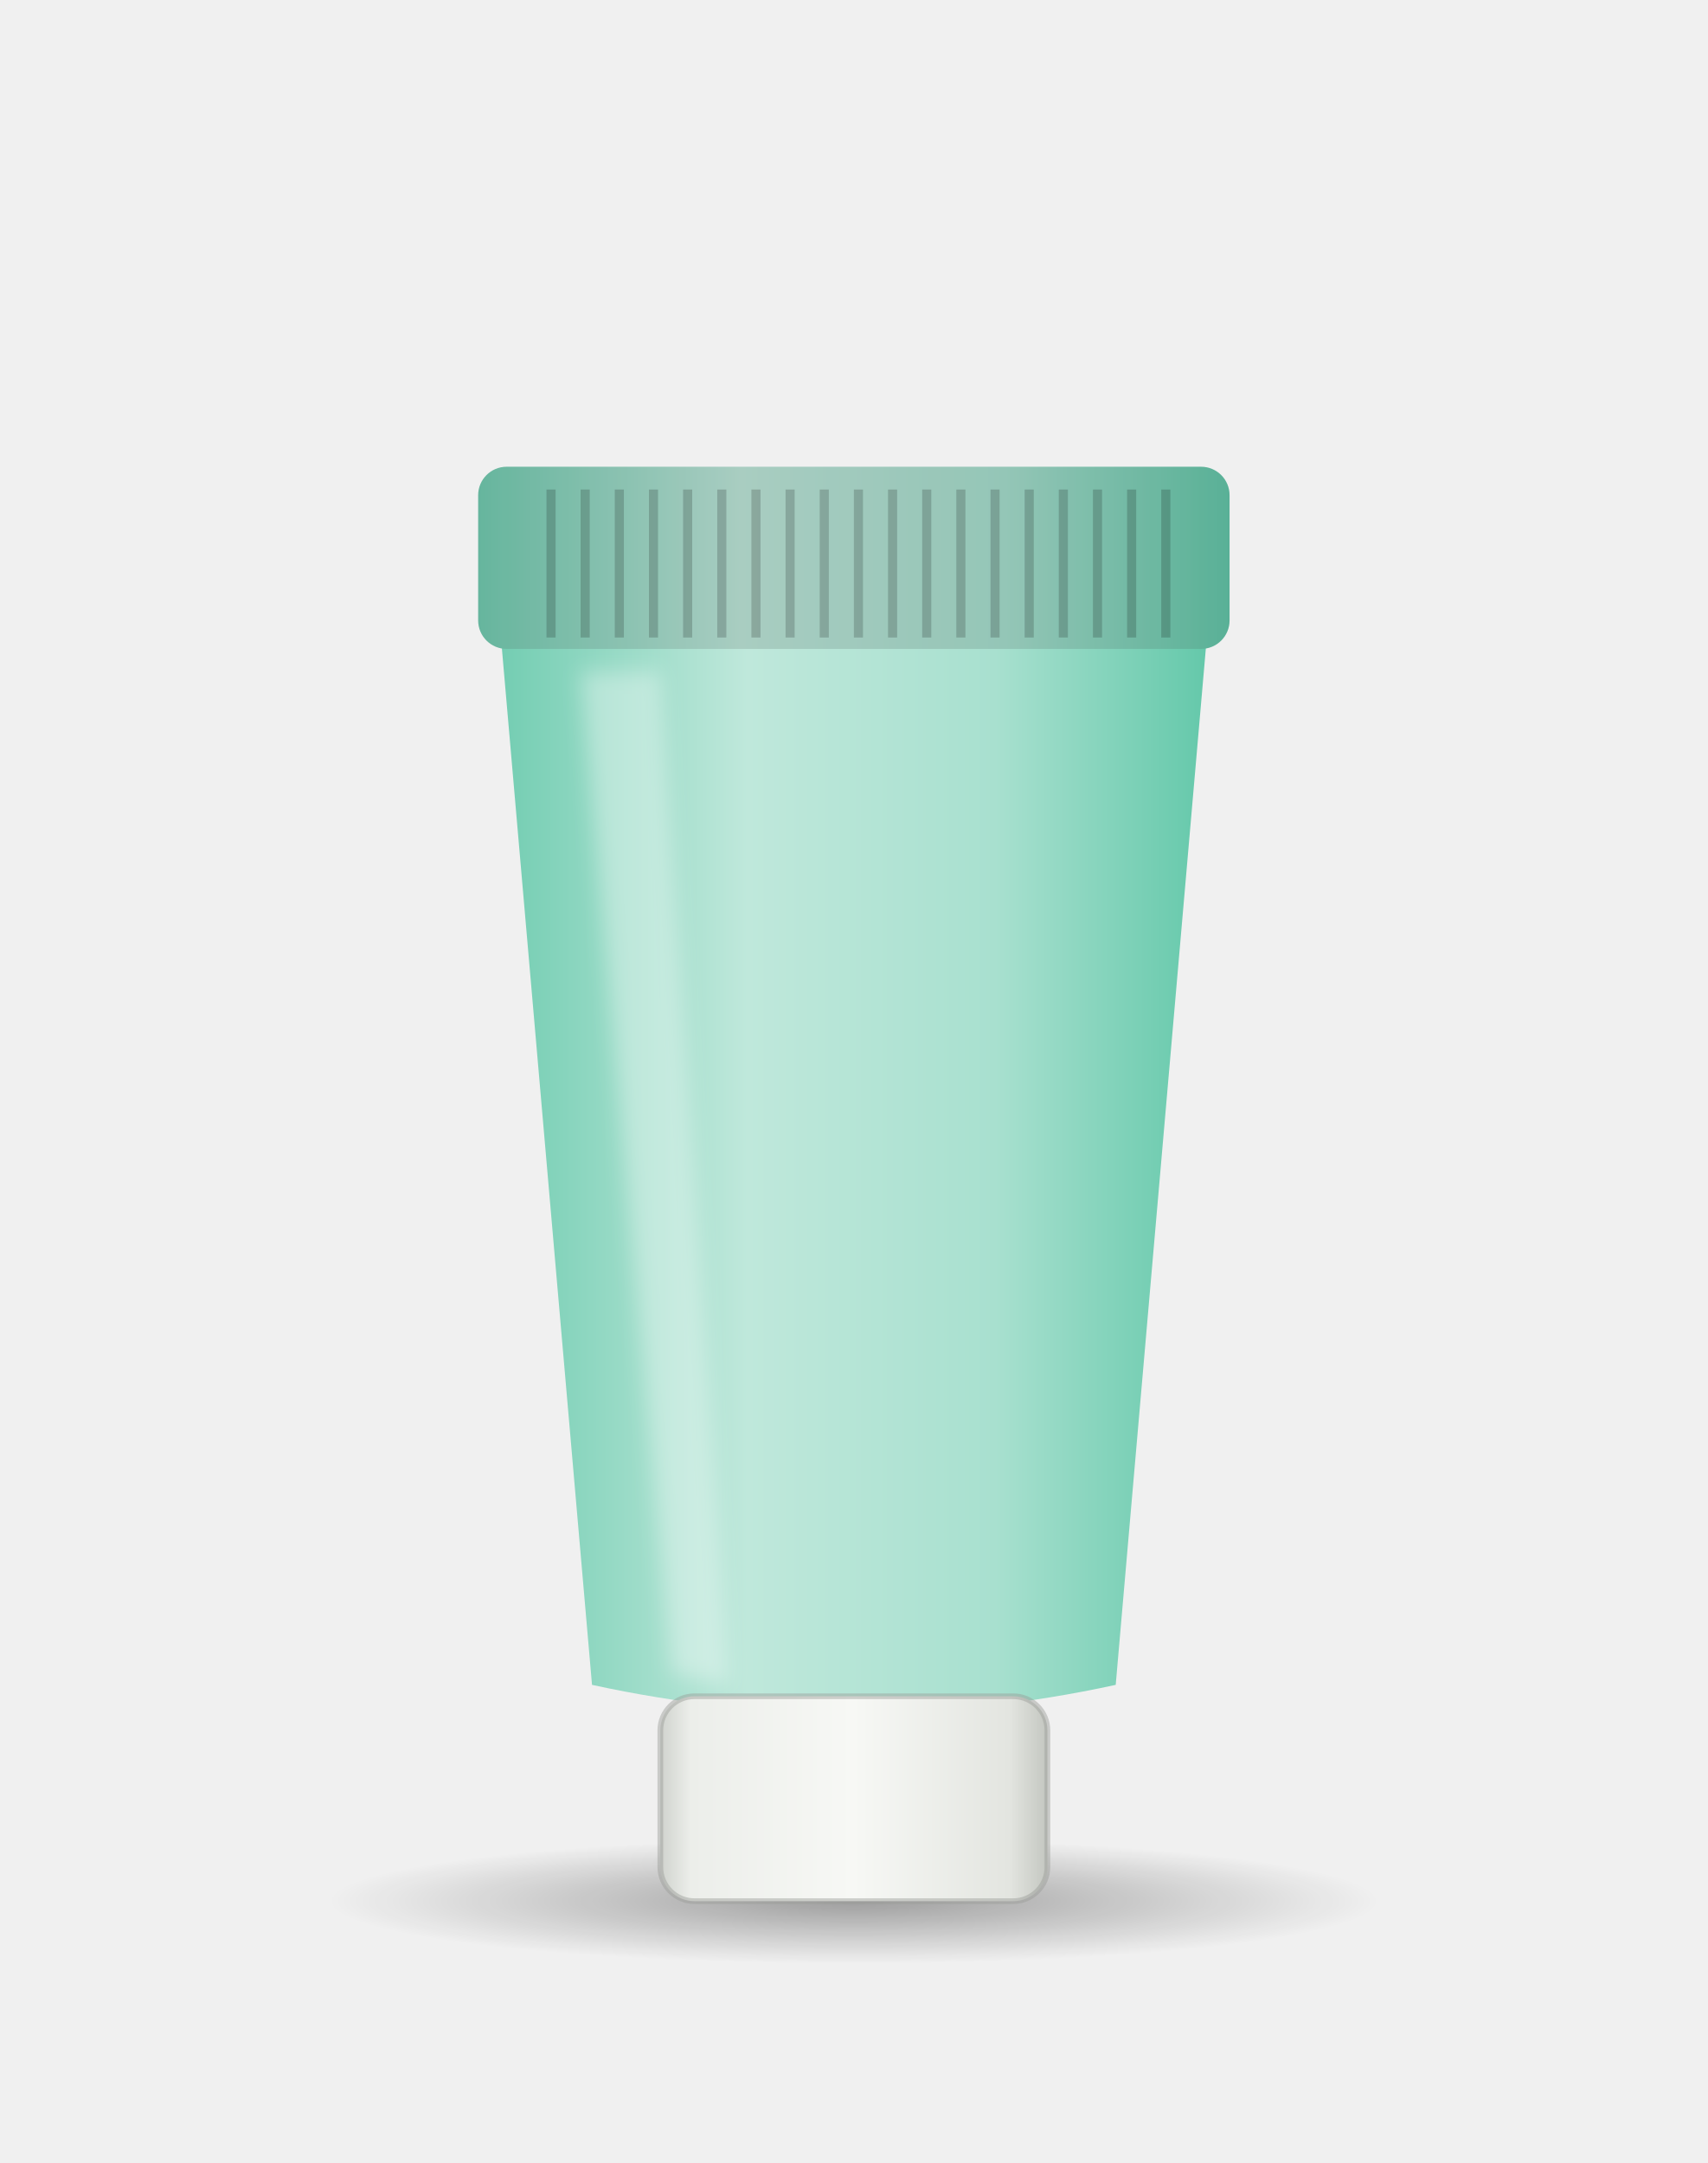
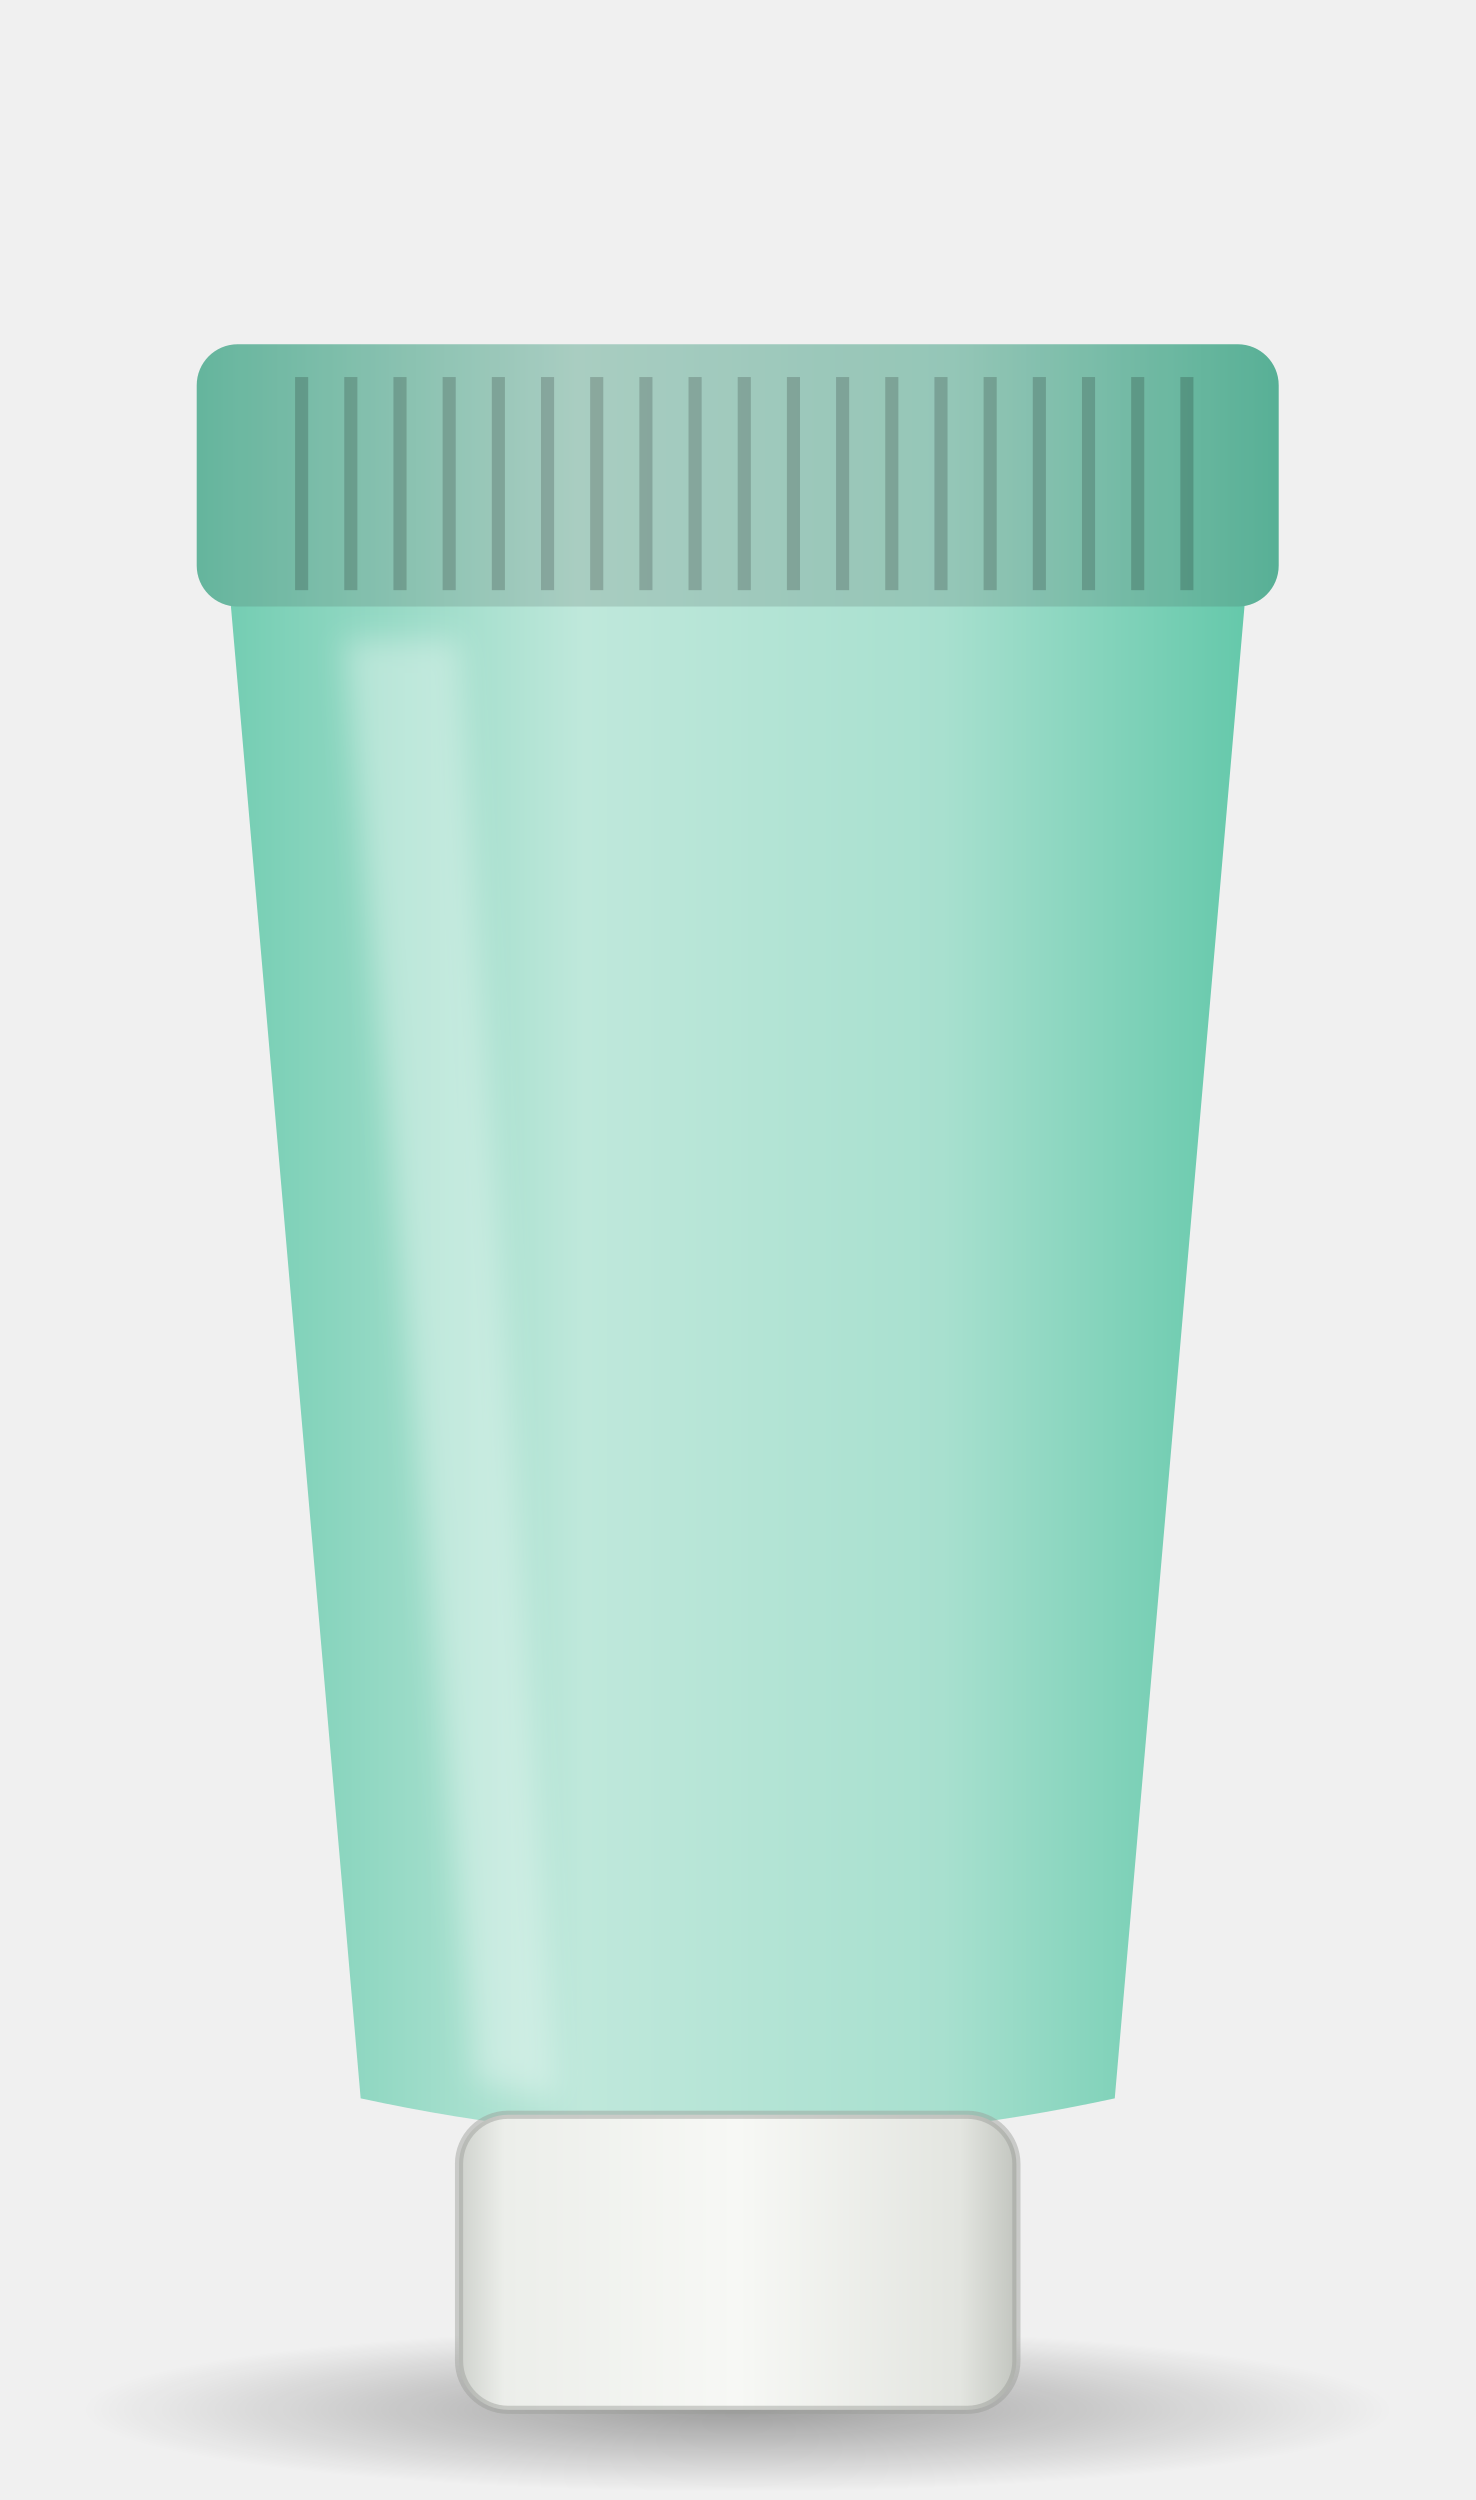
- <svg xmlns="http://www.w3.org/2000/svg" viewBox="0 0 300 380" role="img" aria-label="Illustration">
+ <svg xmlns="http://www.w3.org/2000/svg" viewBox="60 40 180 305" role="img" aria-label="Illustration">
  <defs>
    <linearGradient id="fg" x1="0" x2="1">
      <stop offset="0" stop-color="#cfd2cd" />
      <stop offset=".08" stop-color="#eceeea" />
      <stop offset=".5" stop-color="#f7f8f5" />
      <stop offset=".9" stop-color="#e3e5e0" />
      <stop offset="1" stop-color="#c3c6c0" />
    </linearGradient>
    <linearGradient id="lq" x1="0" x2="1">
      <stop offset="0" stop-color="#73cdb2" />
      <stop offset=".35" stop-color="#bfe8db" />
      <stop offset=".7" stop-color="#a8e0cf" />
      <stop offset="1" stop-color="#64c8aa" />
    </linearGradient>
    <linearGradient id="mt" x1="0" x2="1">
      <stop offset="0" stop-color="#7d8083" />
      <stop offset=".18" stop-color="#d9dbdd" />
      <stop offset=".42" stop-color="#f6f7f8" />
      <stop offset=".62" stop-color="#b4b7ba" />
      <stop offset=".85" stop-color="#e3e5e7" />
      <stop offset="1" stop-color="#6f7275" />
    </linearGradient>
    <linearGradient id="bk" x1="0" x2="1">
      <stop offset="0" stop-color="#0c0c0c" />
      <stop offset=".3" stop-color="#4a4a4a" />
      <stop offset=".6" stop-color="#1a1a1a" />
      <stop offset="1" stop-color="#050505" />
    </linearGradient>
    <radialGradient id="sh" cx=".5" cy=".5" r=".5">
      <stop offset="0" stop-color="#000" stop-opacity=".34" />
      <stop offset="1" stop-color="#000" stop-opacity="0" />
    </radialGradient>
    <filter id="bl" x="-30%" y="-30%" width="160%" height="160%">
      <feGaussianBlur stdDeviation="1.8" />
    </filter>
  </defs>
-   <ellipse cx="150" cy="334" rx="92" ry="11" fill="url(#sh)" />
+   <ellipse cx="150" cy="334" rx="80" ry="10" fill="url(#sh)" />
  <path d="M104 296 Q150 306 196 296 L212 112 L88 112 Z" fill="url(#lq)" />
  <path d="M118 294 L102 118 L116 118 L128 296 Z" fill="#fff" opacity=".35" filter="url(#bl)" />
  <rect x="84" y="82" width="132" height="32" rx="5" fill="url(#lq)" />
  <rect x="84" y="82" width="132" height="32" rx="5" fill="#000" opacity=".12" />
  <rect x="96" y="86" width="1.6" height="26" fill="#000" opacity=".18" />
  <rect x="102" y="86" width="1.6" height="26" fill="#000" opacity=".18" />
  <rect x="108" y="86" width="1.6" height="26" fill="#000" opacity=".18" />
  <rect x="114" y="86" width="1.6" height="26" fill="#000" opacity=".18" />
  <rect x="120" y="86" width="1.6" height="26" fill="#000" opacity=".18" />
  <rect x="126" y="86" width="1.6" height="26" fill="#000" opacity=".18" />
  <rect x="132" y="86" width="1.6" height="26" fill="#000" opacity=".18" />
  <rect x="138" y="86" width="1.6" height="26" fill="#000" opacity=".18" />
  <rect x="144" y="86" width="1.6" height="26" fill="#000" opacity=".18" />
  <rect x="150" y="86" width="1.6" height="26" fill="#000" opacity=".18" />
  <rect x="156" y="86" width="1.6" height="26" fill="#000" opacity=".18" />
  <rect x="162" y="86" width="1.6" height="26" fill="#000" opacity=".18" />
  <rect x="168" y="86" width="1.6" height="26" fill="#000" opacity=".18" />
  <rect x="174" y="86" width="1.6" height="26" fill="#000" opacity=".18" />
  <rect x="180" y="86" width="1.6" height="26" fill="#000" opacity=".18" />
  <rect x="186" y="86" width="1.6" height="26" fill="#000" opacity=".18" />
  <rect x="192" y="86" width="1.6" height="26" fill="#000" opacity=".18" />
  <rect x="198" y="86" width="1.6" height="26" fill="#000" opacity=".18" />
  <rect x="204" y="86" width="1.6" height="26" fill="#000" opacity=".18" />
  <rect x="116" y="298" width="68" height="36" rx="6" fill="url(#fg)" stroke="#9a9d97" stroke-opacity=".45" />
</svg>
